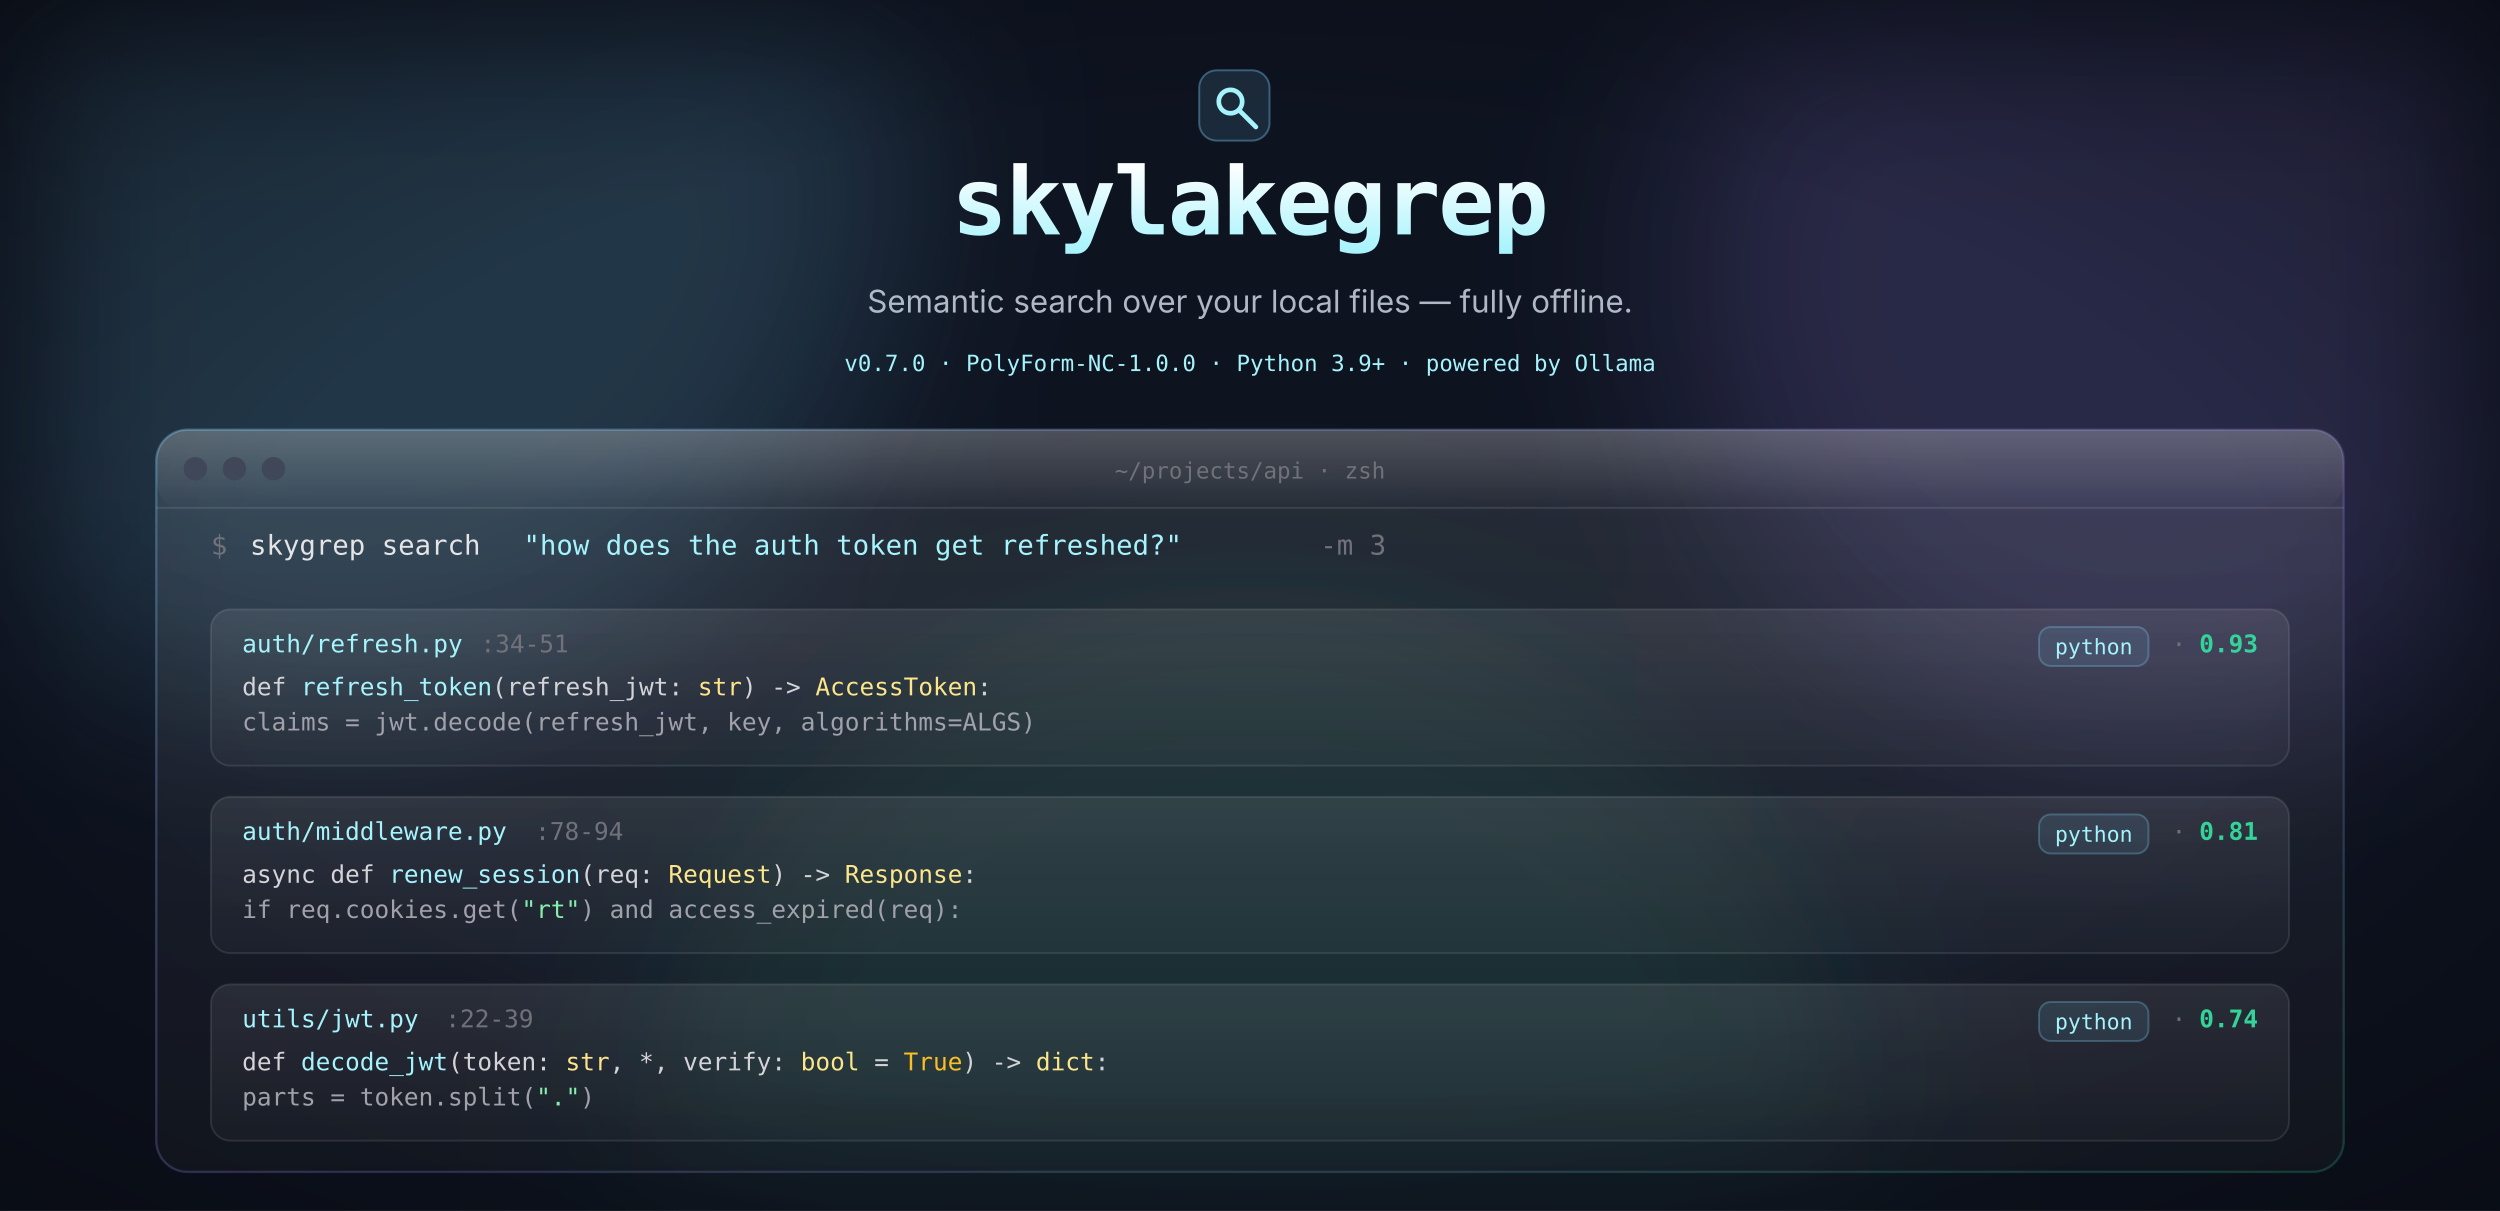
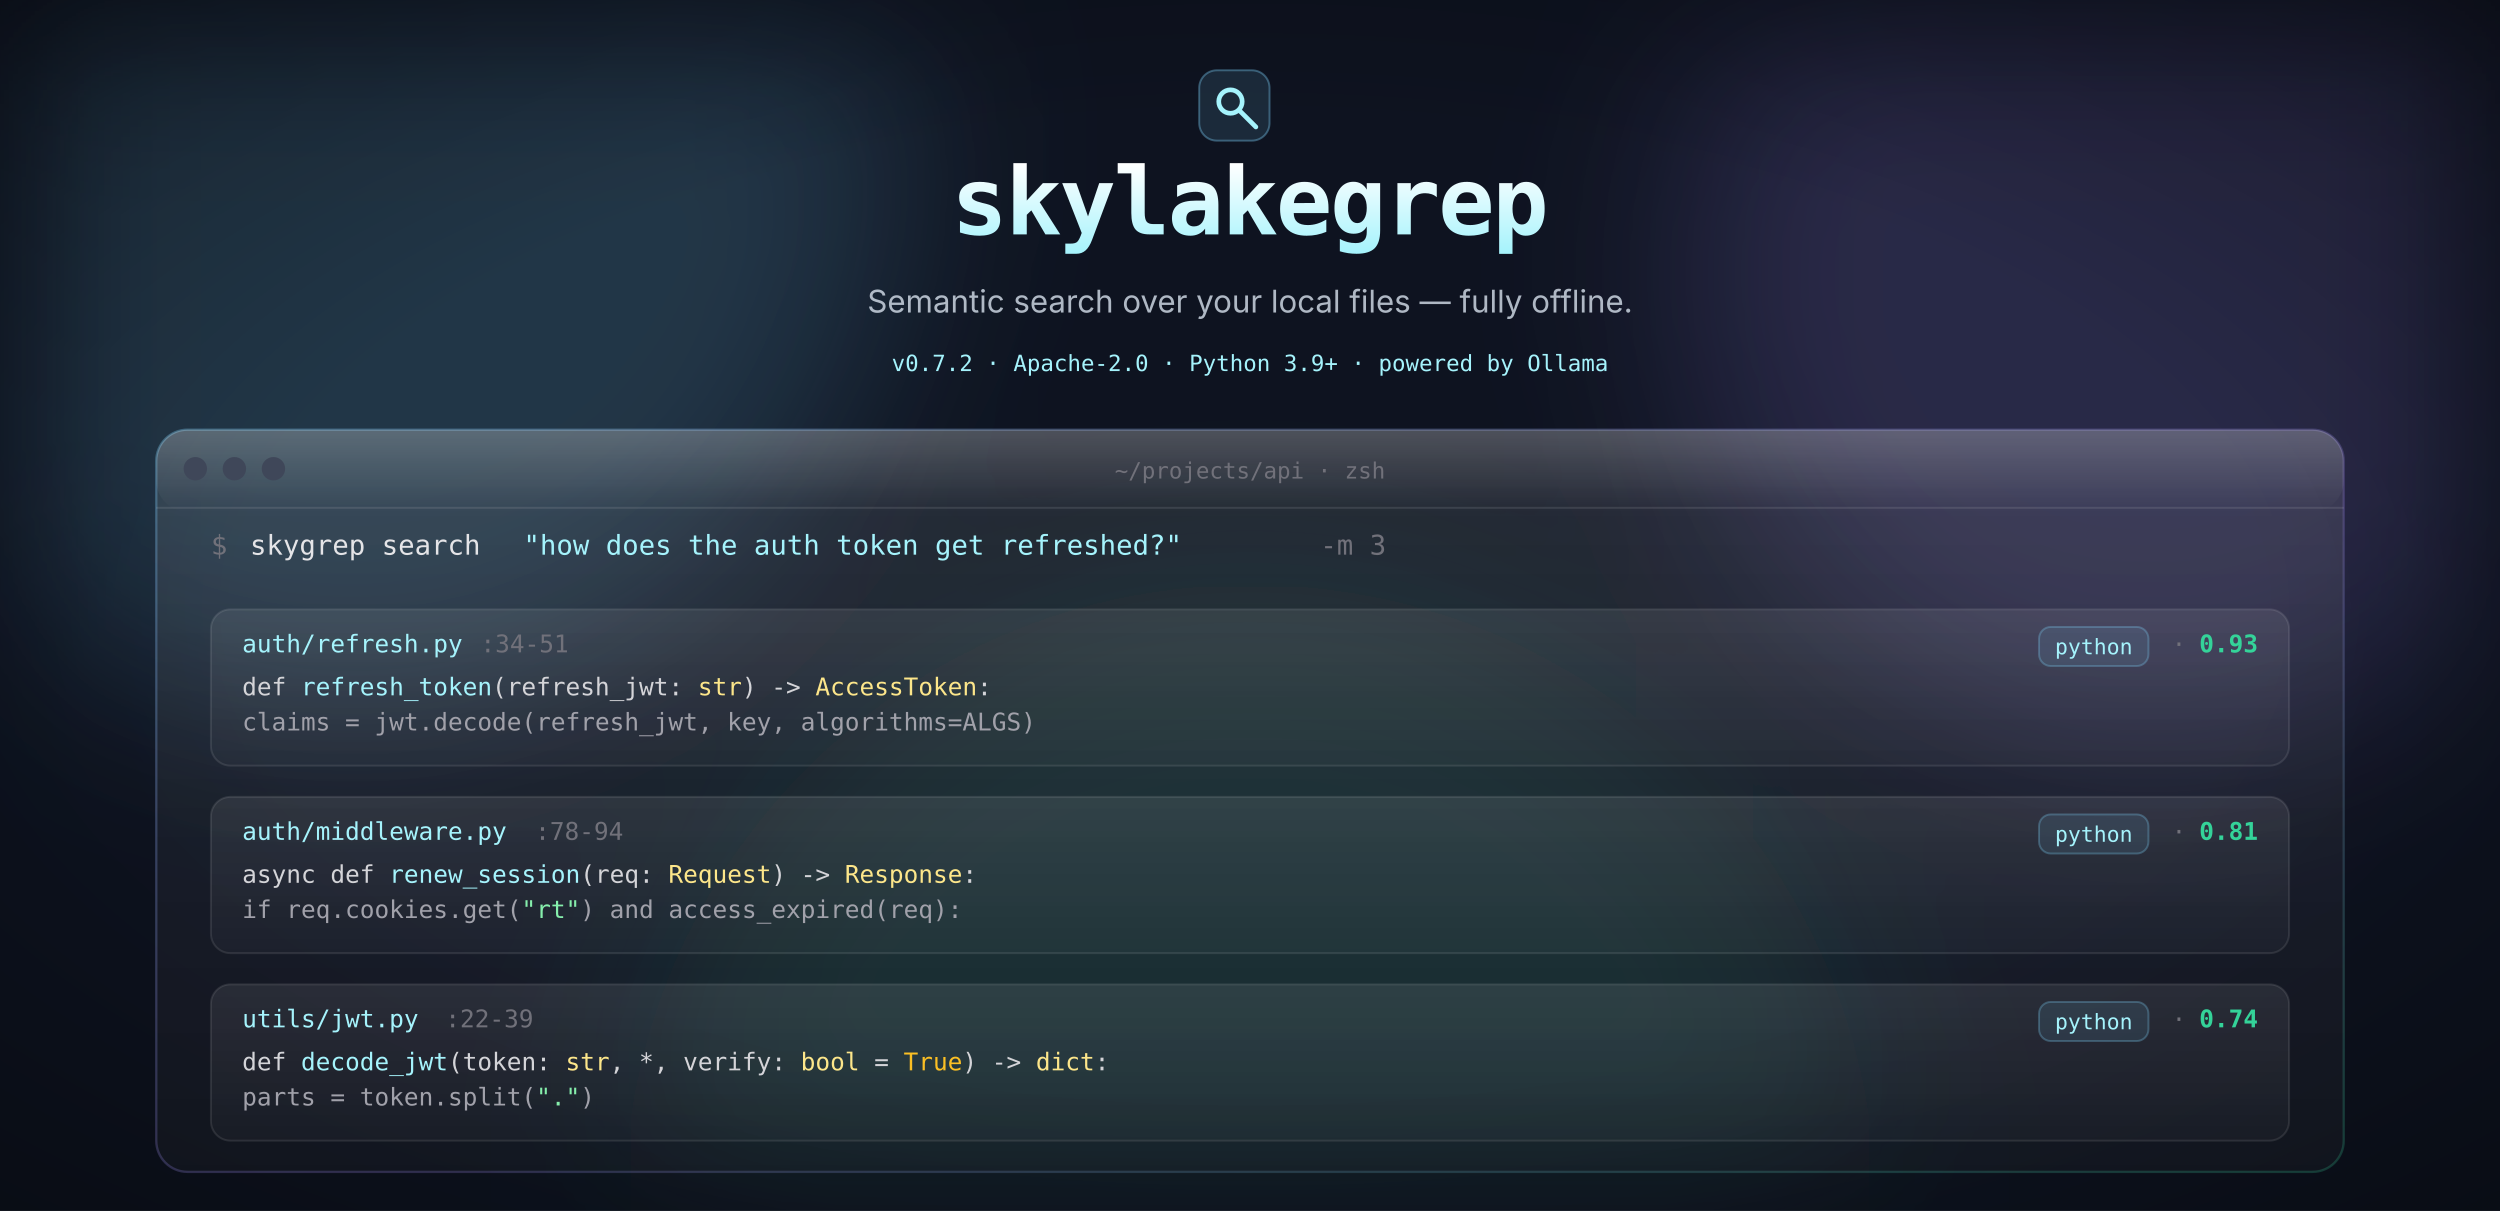
<svg xmlns="http://www.w3.org/2000/svg" viewBox="0 0 1280 620" role="img" aria-labelledby="hero-title hero-desc" font-family="Inter, ui-sans-serif, -apple-system, 'Segoe UI', Roboto, system-ui, sans-serif">
  <defs>
    <linearGradient id="glass-fill" x1="0" y1="0" x2="0" y2="1">
      <stop offset="0%" stop-color="rgba(255,255,255,0.10)" />
      <stop offset="55%" stop-color="rgba(255,255,255,0.045)" />
      <stop offset="100%" stop-color="rgba(255,255,255,0.025)" />
    </linearGradient>
    <linearGradient id="glass-stroke" x1="0" y1="0" x2="1" y2="1">
      <stop offset="0%" stop-color="rgba(125,211,252,0.32)" />
      <stop offset="55%" stop-color="rgba(167,139,250,0.22)" />
      <stop offset="100%" stop-color="rgba(52,211,153,0.22)" />
    </linearGradient>
    <linearGradient id="top-gleam" x1="0" y1="0" x2="0" y2="1">
      <stop offset="0%" stop-color="rgba(255,255,255,0.18)" />
      <stop offset="100%" stop-color="rgba(255,255,255,0)" />
    </linearGradient>
    <linearGradient id="result-glass" x1="0" y1="0" x2="0" y2="1">
      <stop offset="0%" stop-color="rgba(255,255,255,0.085)" />
      <stop offset="100%" stop-color="rgba(255,255,255,0.028)" />
    </linearGradient>
    <linearGradient id="brand-grad" x1="0" y1="0" x2="0" y2="1">
      <stop offset="0%" stop-color="#ffffff" />
      <stop offset="100%" stop-color="#a5f3fc" />
    </linearGradient>
    <filter id="orb-blur" x="-25%" y="-25%" width="150%" height="150%">
      <feGaussianBlur stdDeviation="50" />
    </filter>
  </defs>
  <rect width="1280" height="620" fill="#0e1320" />
  <g filter="url(#orb-blur)">
    <circle cx="180" cy="80" r="280" fill="rgba(125,211,252,0.18)" />
    <circle cx="1100" cy="140" r="240" fill="rgba(167,139,250,0.18)" />
    <circle cx="640" cy="620" r="320" fill="rgba(52,211,153,0.10)" />
  </g>
  <radialGradient id="vignette" cx="50%" cy="50%" r="80%">
    <stop offset="50%" stop-color="rgba(0,0,0,0)" />
    <stop offset="100%" stop-color="rgba(0,0,0,0.45)" />
  </radialGradient>
  <rect width="1280" height="620" fill="url(#vignette)" />
  <g transform="translate(614 36)">
    <rect width="36" height="36" rx="9" fill="rgba(125,211,252,0.12)" stroke="rgba(125,211,252,0.36)" stroke-width="1" />
    <g fill="none" stroke="#a5f3fc" stroke-width="2.4" stroke-linecap="round" stroke-linejoin="round" transform="translate(2 2)">
      <circle cx="14" cy="14" r="6" />
      <line x1="19" y1="19" x2="27" y2="27" />
    </g>
  </g>
  <text x="640" y="120" text-anchor="middle" font-size="48" font-weight="700" fill="url(#brand-grad)" font-family="ui-monospace, 'JetBrains Mono', Menlo, Consolas, monospace" letter-spacing="-0.025em">skylakegrep</text>
  <text x="640" y="160" text-anchor="middle" font-size="16" fill="#cbd5e1" opacity="0.85">Semantic search over your local files — fully offline.</text>
  <g font-size="11.5" font-family="ui-monospace, Menlo, Consolas, monospace" fill="#71717a" text-anchor="middle">
-     <text x="640" y="190" fill="#a5f3fc">v0.7.0  ·  PolyForm-NC-1.0.0  ·  Python 3.9+  ·  powered by Ollama</text>
+     <text x="640" y="190" fill="#a5f3fc">v0.7.2  ·  Apache-2.0  ·  Python 3.9+  ·  powered by Ollama</text>
  </g>
  <g transform="translate(80 220)">
    <rect width="1120" height="380" rx="16" fill="url(#glass-fill)" stroke="url(#glass-stroke)" stroke-width="1.2" />
    <rect width="1120" height="42" rx="16" fill="url(#top-gleam)" />
    <line x1="0" y1="40" x2="1120" y2="40" stroke="rgba(255,255,255,0.10)" stroke-width="1" />
    <g transform="translate(20 20)">
      <circle cx="0" cy="0" r="6" fill="#3f4759" />
      <circle cx="20" cy="0" r="6" fill="#3f4759" />
      <circle cx="40" cy="0" r="6" fill="#3f4759" />
    </g>
    <text x="560" y="25" text-anchor="middle" font-size="11.5" fill="#71717a" font-family="ui-monospace, Menlo, Consolas, monospace">~/projects/api · zsh</text>
    <g transform="translate(28 64)" font-family="ui-monospace, Menlo, Consolas, monospace">
      <text font-size="14" fill="#71717a">$</text>
      <text x="20" font-size="14" fill="#e4e4e7">skygrep search </text>
      <text x="160" font-size="14" fill="#a5f3fc">"how does the auth token get refreshed?"</text>
      <text x="568" font-size="14" fill="#71717a"> -m 3</text>
      <g transform="translate(0 28)">
        <rect width="1064" height="80" rx="10" fill="url(#result-glass)" stroke="rgba(255,255,255,0.10)" />
        <text x="16" y="22" font-size="12.5" fill="#a5f3fc">auth/refresh.py</text>
        <text x="138" y="22" font-size="12.5" fill="#71717a">:34-51</text>
        <rect x="936" y="9" width="56" height="20" rx="6" fill="rgba(125,211,252,0.10)" stroke="rgba(125,211,252,0.28)" />
        <text x="964" y="23" text-anchor="middle" font-size="11" fill="#a5f3fc">python</text>
        <text x="1004" y="22" font-size="12" fill="#71717a">·</text>
        <text x="1018" y="22" font-size="12.5" fill="#34d399" font-weight="700">0.93</text>
        <text x="16" y="44" font-size="12.5" fill="#d4d4d8">def <tspan fill="#a5f3fc">refresh_token</tspan>(refresh_jwt: <tspan fill="#fde68a">str</tspan>) -&gt; <tspan fill="#fde68a">AccessToken</tspan>:</text>
        <text x="16" y="62" font-size="12.5" fill="#a1a1aa">    claims = jwt.decode(refresh_jwt, key, algorithms=ALGS)</text>
      </g>
      <g transform="translate(0 124)">
        <rect width="1064" height="80" rx="10" fill="url(#result-glass)" stroke="rgba(255,255,255,0.10)" />
        <text x="16" y="22" font-size="12.5" fill="#a5f3fc">auth/middleware.py</text>
        <text x="166" y="22" font-size="12.5" fill="#71717a">:78-94</text>
        <rect x="936" y="9" width="56" height="20" rx="6" fill="rgba(125,211,252,0.10)" stroke="rgba(125,211,252,0.28)" />
        <text x="964" y="23" text-anchor="middle" font-size="11" fill="#a5f3fc">python</text>
        <text x="1004" y="22" font-size="12" fill="#71717a">·</text>
        <text x="1018" y="22" font-size="12.5" fill="#34d399" font-weight="700">0.81</text>
        <text x="16" y="44" font-size="12.5" fill="#d4d4d8">async def <tspan fill="#a5f3fc">renew_session</tspan>(req: <tspan fill="#fde68a">Request</tspan>) -&gt; <tspan fill="#fde68a">Response</tspan>:</text>
        <text x="16" y="62" font-size="12.5" fill="#a1a1aa">    if req.cookies.get(<tspan fill="#86efac">"rt"</tspan>) and access_expired(req):</text>
      </g>
      <g transform="translate(0 220)">
        <rect width="1064" height="80" rx="10" fill="url(#result-glass)" stroke="rgba(255,255,255,0.10)" />
        <text x="16" y="22" font-size="12.5" fill="#a5f3fc">utils/jwt.py</text>
        <text x="120" y="22" font-size="12.5" fill="#71717a">:22-39</text>
        <rect x="936" y="9" width="56" height="20" rx="6" fill="rgba(125,211,252,0.10)" stroke="rgba(125,211,252,0.28)" />
        <text x="964" y="23" text-anchor="middle" font-size="11" fill="#a5f3fc">python</text>
        <text x="1004" y="22" font-size="12" fill="#71717a">·</text>
        <text x="1018" y="22" font-size="12.5" fill="#34d399" font-weight="700">0.74</text>
        <text x="16" y="44" font-size="12.5" fill="#d4d4d8">def <tspan fill="#a5f3fc">decode_jwt</tspan>(token: <tspan fill="#fde68a">str</tspan>, *, verify: <tspan fill="#fde68a">bool</tspan> = <tspan fill="#fbbf24">True</tspan>) -&gt; <tspan fill="#fde68a">dict</tspan>:</text>
        <text x="16" y="62" font-size="12.5" fill="#a1a1aa">    parts = token.split(<tspan fill="#86efac">"."</tspan>)</text>
      </g>
    </g>
  </g>
</svg>
